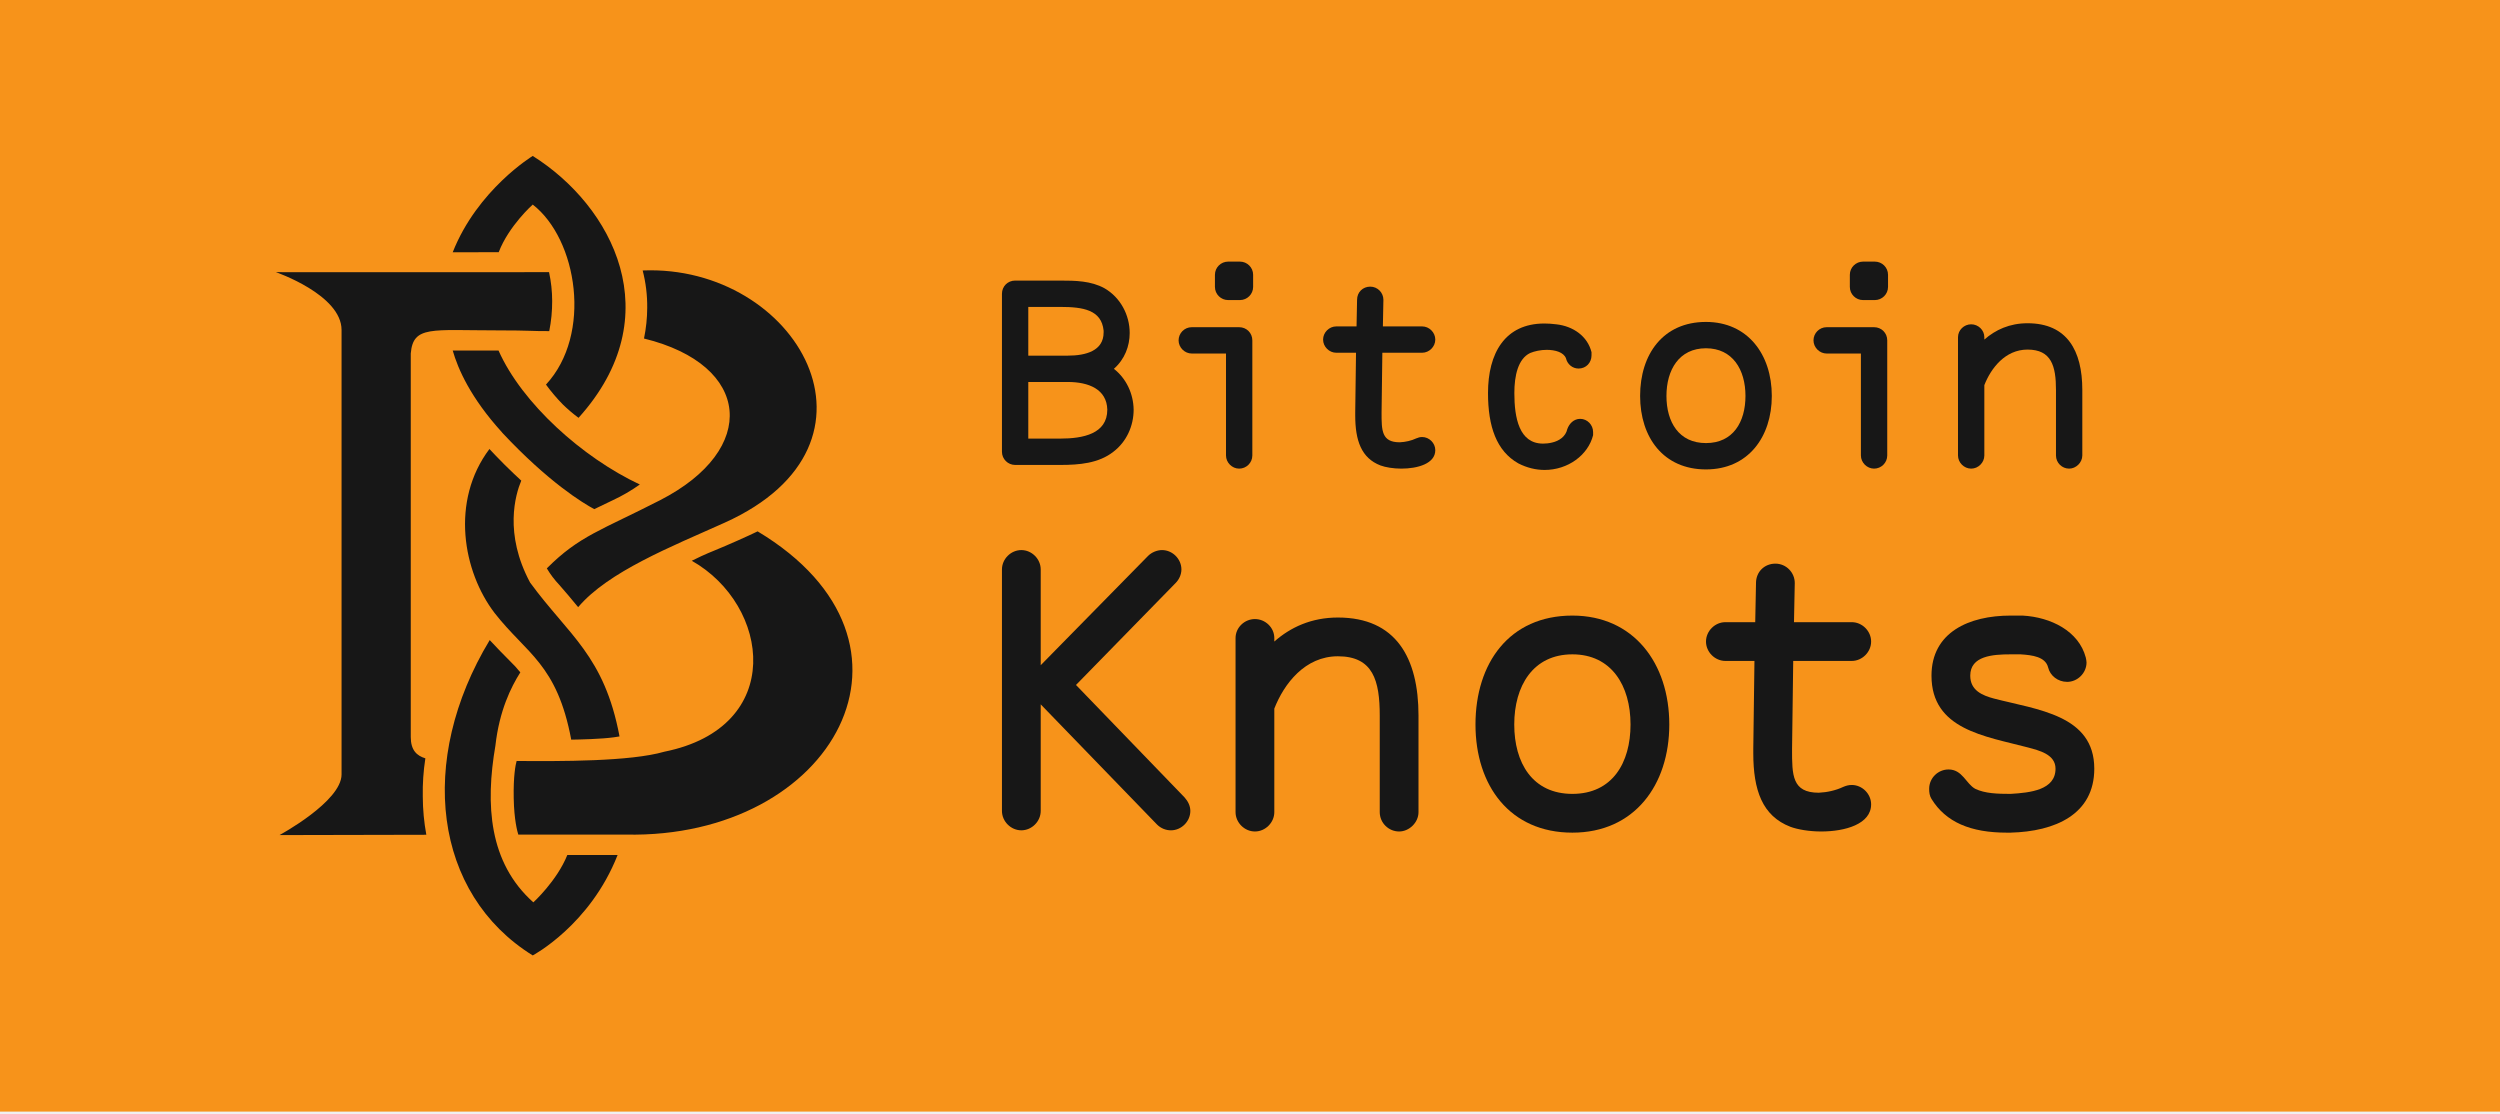
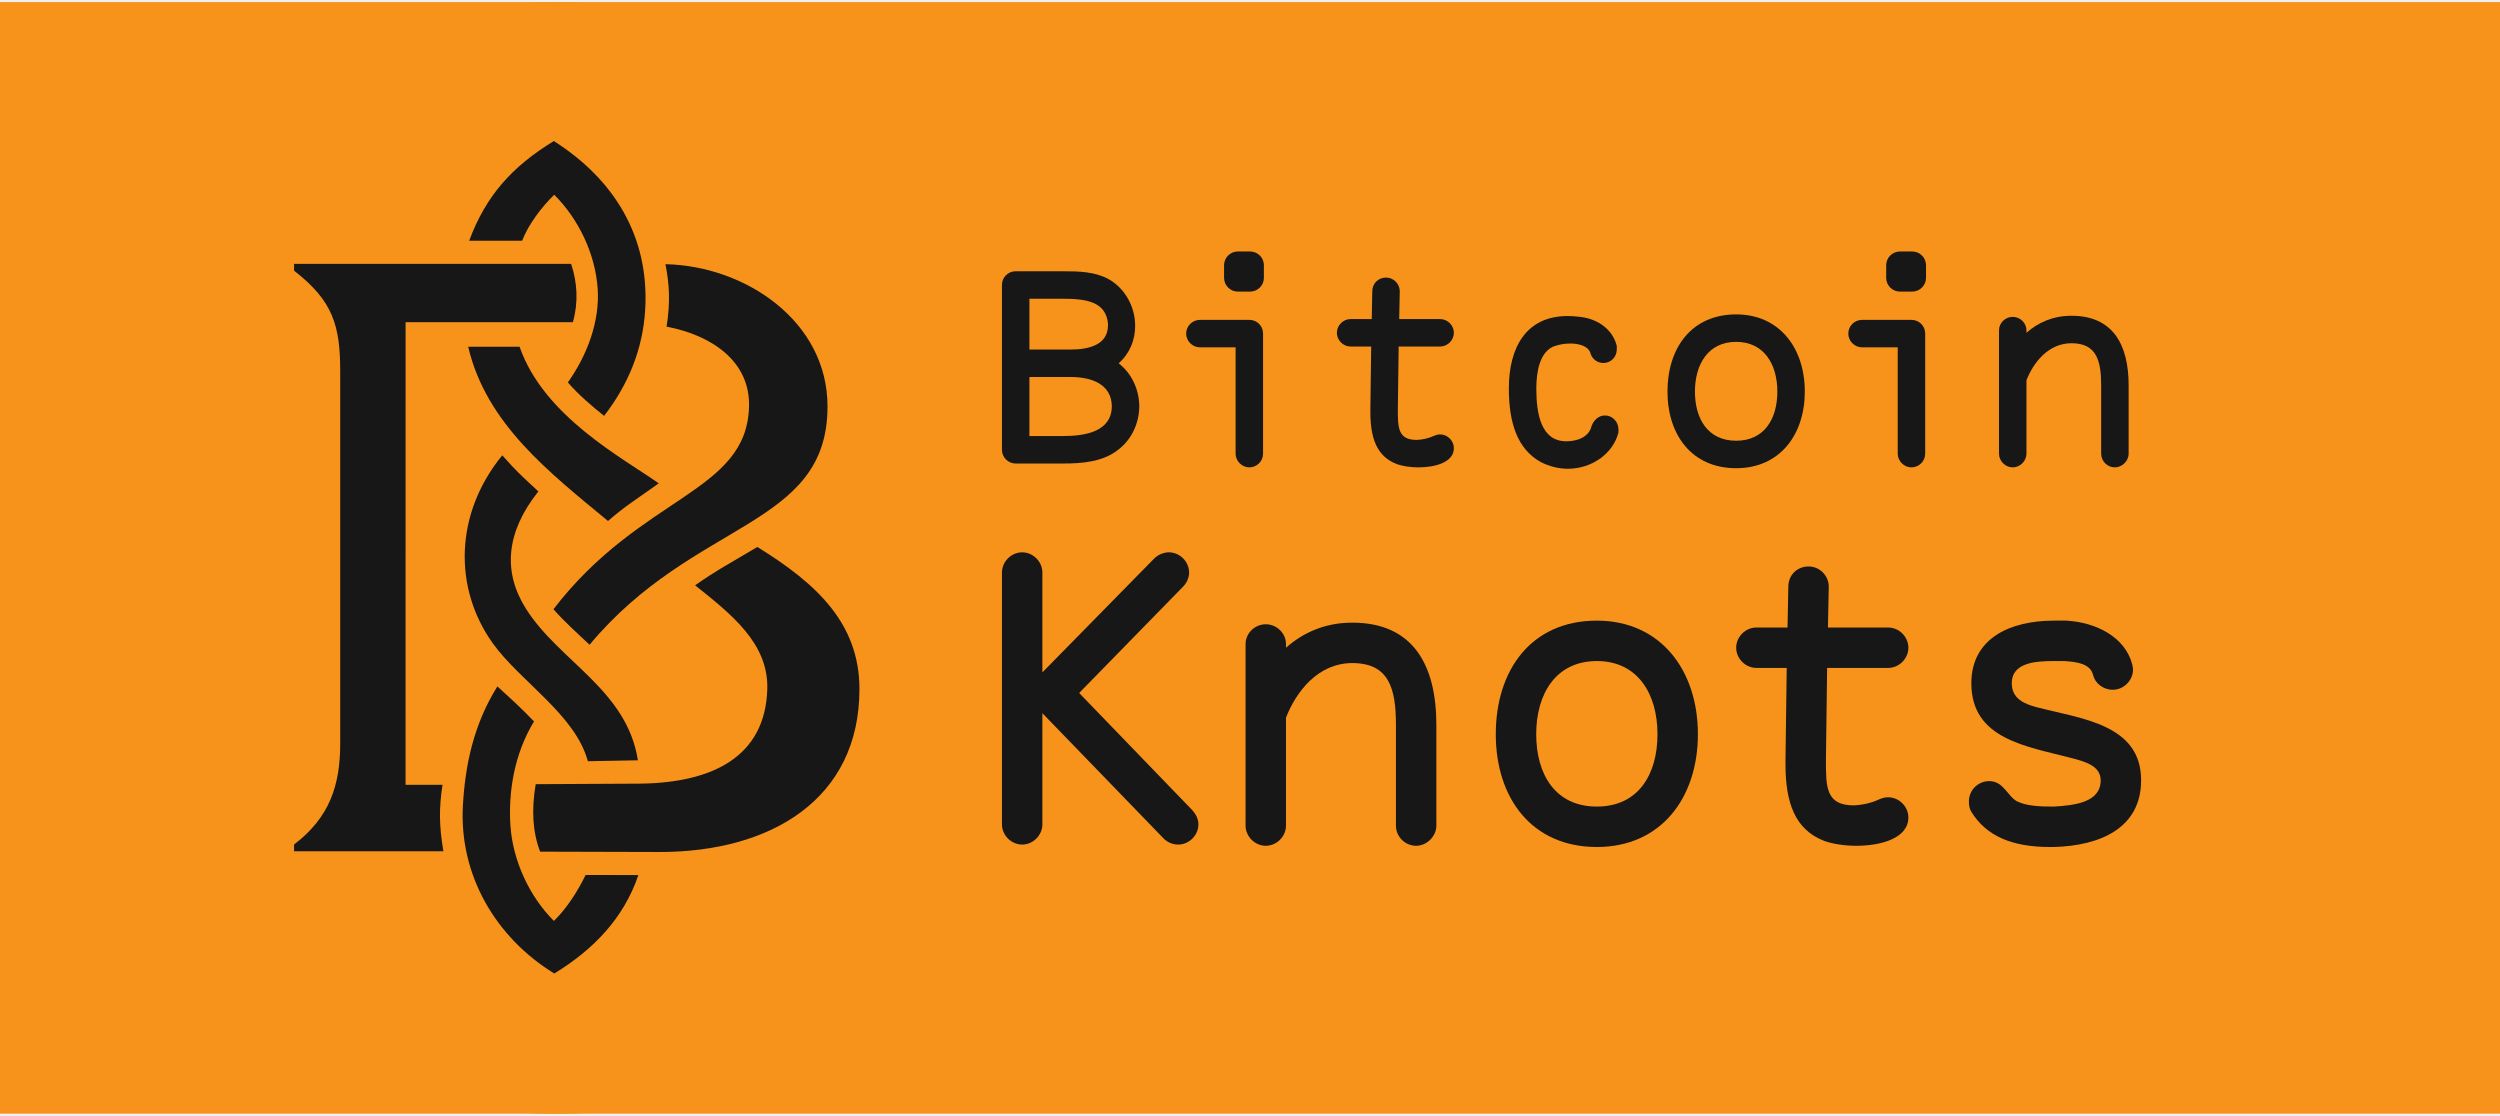
- <svg xmlns="http://www.w3.org/2000/svg" width="1024" height="456" viewBox="0 0 1024 456" fill="none">
-   <rect width="1024" height="455.309" fill="#F7931A" />
-   <path d="M205.647 177.118C192.696 162.899 187.546 151.006 185.432 143.573H204.195C213.813 165.21 238.55 187.419 262.069 198.452C258.549 200.957 254.806 203.131 250.887 204.948C247.033 206.83 244.743 207.922 243.412 208.542C238.712 206.019 224.663 197.501 205.632 177.146L205.647 177.118ZM265.099 126.029C265.086 130.271 264.645 134.501 263.781 138.655C307.881 149.47 310.882 184.114 270.369 204.885C246.343 217.208 237.254 219.463 223.98 232.807C225.416 235.233 227.12 237.49 229.06 239.536C231.173 241.868 234.45 245.828 236.81 248.696C249.098 234.167 274.949 223.916 296.769 214.115C368.876 181.704 326.362 108.224 263.239 110.782C264.523 115.761 265.149 120.887 265.099 126.029ZM251.416 302.004C252.318 301.877 253.093 301.757 253.755 301.637C247.519 268.48 232.907 260.229 217.117 238.599C206.372 218.547 211.121 202.56 213.51 196.867C211.657 195.155 209.085 192.738 206.633 190.293C204.054 187.714 201.983 185.53 200.475 183.91C184.439 205.202 189.582 234.125 202.624 251.133C215.644 267.797 228.165 271.947 233.978 302.962C237.789 302.906 246.279 302.708 251.416 302.004ZM114.481 342.052L174.624 341.918C173.678 336.784 173.192 331.575 173.173 326.354C173.065 321.086 173.419 315.82 174.229 310.614C170.707 309.55 168.248 307.281 168.248 301.877V144.813C169.185 133.286 176.766 135.322 203.547 135.322C217.638 135.322 217.73 135.674 224.973 135.625C225.784 131.573 226.185 127.449 226.171 123.316C226.166 119.336 225.736 115.368 224.888 111.479H217.068C197.65 111.543 134.801 111.479 113.016 111.479C113.016 111.479 139.902 120.737 139.902 135.153V317.216C139.902 328.32 114.481 342.052 114.481 342.052ZM292.859 225.395C288.631 227.1 285.44 228.622 283.354 229.686C315.532 247.899 321.986 297.854 272.137 307.894C258.102 311.966 229.32 311.819 211.607 311.699C211.163 313.284 210.254 317.716 210.416 326.911C210.579 335.929 211.924 340.685 212.298 341.848H256.263C341.559 343.644 386.236 263.189 310.318 217.645C307.555 219.047 297.435 223.556 292.859 225.395ZM204.266 103.306C208.401 92.505 218.209 83.79 218.209 83.79C236.528 98.001 242.7 136.971 223.634 157.53C225.747 160.427 228.072 163.164 230.588 165.718C232.593 167.667 234.725 169.479 236.972 171.143C274.702 129.291 250.803 84.367 218.209 63.871C218.209 63.871 195.606 77.589 185.432 103.327L204.266 103.306ZM232.371 350.218C228.101 360.836 218.456 369.601 218.456 369.601C200.179 353.283 198.777 329.546 202.92 305.393C204.512 291.181 209.261 281.479 213.129 275.399C211.807 273.752 210.379 272.194 208.852 270.735C206.619 268.565 203.124 264.88 200.588 262.174C170.728 311.6 177.625 366.162 218.202 391.344C218.202 391.344 241.679 378.951 252.966 350.218H232.371Z" fill="#171717" />
-   <path d="M410.4 185.046V120.319C410.4 117.298 412.774 114.925 415.794 114.925H434.242C440.499 114.925 446.864 115.032 452.366 118.053C458.946 121.829 462.722 129.057 462.722 136.393C462.722 141.787 460.672 147.181 456.249 151.064C461.32 155.056 464.232 161.205 464.34 167.786C464.34 174.474 461.427 180.947 456.033 185.046C449.992 189.793 442.009 190.44 434.242 190.44H415.794C412.882 190.44 410.4 188.067 410.4 185.046ZM421.188 179.652H434.242C443.627 179.652 453.552 177.711 453.552 167.786C453.336 159.479 446.001 156.458 437.37 156.458H421.188V179.652ZM421.188 145.67H437.37C444.706 145.67 452.042 143.728 452.042 136.177V135.422C451.179 126.899 443.627 125.713 434.242 125.713H421.188V145.67Z" fill="#171717" />
-   <path d="M482.751 139.413C482.751 136.501 485.124 134.019 488.145 134.019H507.563C510.584 134.019 512.957 136.393 512.957 139.413V186.557C512.957 189.577 510.476 191.951 507.563 191.951C504.65 191.951 502.169 189.469 502.169 186.557V144.807H488.145C485.232 144.807 482.751 142.326 482.751 139.413ZM497.638 117.514V112.551C497.638 109.531 500.119 107.157 503.032 107.157H507.887C510.799 107.157 513.28 109.531 513.28 112.551V117.514C513.28 120.534 510.799 122.908 507.887 122.908H503.032C500.119 122.908 497.638 120.534 497.638 117.514Z" fill="#171717" />
-   <path d="M541.939 139.09C541.939 136.177 544.421 133.696 547.333 133.696H555.64L555.856 122.8C555.856 119.671 558.229 117.406 561.25 117.406C564.27 117.406 566.644 119.887 566.644 122.8L566.428 133.696H582.502C585.415 133.696 587.896 136.177 587.896 139.09C587.896 142.002 585.415 144.484 582.502 144.484H566.212L565.889 169.08C565.889 176.308 565.889 181.163 573.332 181.163C575.706 181.055 578.079 180.515 580.129 179.545C580.884 179.221 581.639 179.005 582.502 179.005C585.415 179.005 587.896 181.486 587.896 184.399C587.896 189.901 580.668 191.951 573.98 191.951C570.743 191.951 567.507 191.411 565.457 190.656C557.582 187.635 555.101 180.408 555.101 170.159V168.864L555.424 144.484H547.333C544.421 144.484 541.939 142.002 541.939 139.09Z" fill="#171717" />
-   <path d="M609.49 160.989C609.49 144.699 616.394 132.509 632.576 132.509C634.087 132.509 635.705 132.617 637.431 132.833C644.335 133.588 650.269 137.687 651.887 144.268V145.562C651.887 148.583 649.621 150.956 646.601 150.956C644.012 150.956 641.962 149.122 641.423 146.749C640.452 144.268 636.999 143.297 633.547 143.297C631.066 143.297 628.585 143.836 626.751 144.591C621.788 146.965 620.278 153.869 620.278 160.989C620.278 171.13 622.22 181.702 632.037 181.702C633.116 181.702 634.41 181.594 635.705 181.271C638.618 180.623 641.315 178.789 641.962 175.769C642.717 173.611 644.551 171.561 647.248 171.561C650.161 171.561 652.534 174.043 652.534 176.955V178.25C650.484 186.449 642.178 192.49 632.684 192.49C629.124 192.49 625.456 191.627 621.896 189.793C612.942 184.723 609.49 174.69 609.49 160.989Z" fill="#171717" />
-   <path d="M671.792 162.176C671.792 145.131 681.177 131.862 698.762 131.862C715.807 131.862 725.732 145.131 725.732 162.176C725.732 179.005 716.023 192.274 698.762 192.274C681.393 192.274 671.792 179.221 671.792 162.176ZM682.58 162.176C682.58 172.856 687.65 181.486 698.762 181.486C709.873 181.486 714.944 172.856 714.944 162.176C714.944 151.388 709.658 142.65 698.762 142.65C687.758 142.65 682.58 151.496 682.58 162.176Z" fill="#171717" />
-   <path d="M742.808 139.413C742.808 136.501 745.181 134.019 748.202 134.019H767.62C770.641 134.019 773.014 136.393 773.014 139.413V186.557C773.014 189.577 770.533 191.951 767.62 191.951C764.708 191.951 762.226 189.469 762.226 186.557V144.807H748.202C745.289 144.807 742.808 142.326 742.808 139.413ZM757.695 117.514V112.551C757.695 109.531 760.177 107.157 763.089 107.157H767.944C770.857 107.157 773.338 109.531 773.338 112.551V117.514C773.338 120.534 770.857 122.908 767.944 122.908H763.089C760.177 122.908 757.695 120.534 757.695 117.514Z" fill="#171717" />
-   <path d="M801.997 186.557V138.119C801.997 135.206 804.478 132.833 807.391 132.833C810.304 132.833 812.785 135.206 812.785 138.119V139.09C817.316 135.098 823.141 132.401 830.477 132.401C846.659 132.401 852.916 143.621 852.916 159.695V186.557C852.916 189.469 850.327 191.951 847.522 191.951C844.609 191.951 842.128 189.577 842.128 186.557V159.695C842.128 149.985 840.294 143.189 830.477 143.189C821.307 143.189 815.482 150.849 812.785 157.753V186.557C812.785 189.469 810.304 191.951 807.391 191.951C804.478 191.951 801.997 189.469 801.997 186.557Z" fill="#171717" />
-   <path d="M410.4 332.161V233.25C410.4 228.963 414.052 225.311 418.339 225.311C422.625 225.311 426.277 228.963 426.277 233.25V272.465L470.255 227.693C471.684 226.264 473.907 225.311 475.971 225.311C480.257 225.311 483.909 228.963 483.909 233.25C483.909 235.314 482.956 237.378 481.528 238.807L440.725 280.562L485.179 326.604C486.608 328.192 487.561 330.097 487.561 332.161C487.561 336.448 483.909 340.099 479.622 340.099C477.558 340.099 475.494 339.305 473.907 337.718L426.277 288.5V332.161C426.277 336.448 422.625 340.099 418.339 340.099C414.052 340.099 410.4 336.448 410.4 332.161Z" fill="#171717" />
-   <path d="M506.082 332.637V261.351C506.082 257.065 509.733 253.572 514.02 253.572C518.307 253.572 521.958 257.065 521.958 261.351V262.78C528.626 256.906 537.2 252.937 547.996 252.937C571.811 252.937 581.019 269.448 581.019 293.104V332.637C581.019 336.924 577.209 340.576 573.081 340.576C568.794 340.576 565.143 337.083 565.143 332.637V293.104C565.143 278.816 562.444 268.813 547.996 268.813C534.501 268.813 525.927 280.086 521.958 290.247V332.637C521.958 336.924 518.307 340.576 514.02 340.576C509.733 340.576 506.082 336.924 506.082 332.637Z" fill="#171717" />
-   <path d="M604.359 296.756C604.359 271.671 618.172 252.143 644.051 252.143C669.136 252.143 683.742 271.671 683.742 296.756C683.742 321.524 669.453 341.052 644.051 341.052C618.489 341.052 604.359 321.841 604.359 296.756ZM620.236 296.756C620.236 312.474 627.698 325.175 644.051 325.175C660.404 325.175 667.866 312.474 667.866 296.756C667.866 280.88 660.086 268.019 644.051 268.019C627.857 268.019 620.236 281.038 620.236 296.756Z" fill="#171717" />
-   <path d="M698.778 262.78C698.778 258.494 702.43 254.842 706.717 254.842H718.942L719.259 238.807C719.259 234.202 722.752 230.868 727.198 230.868C731.643 230.868 735.136 234.52 735.136 238.807L734.818 254.842H758.475C762.761 254.842 766.413 258.494 766.413 262.78C766.413 267.067 762.761 270.718 758.475 270.718H734.501L734.025 306.917C734.025 317.554 734.024 324.699 744.979 324.699C748.472 324.54 751.965 323.746 754.982 322.317C756.093 321.841 757.204 321.524 758.475 321.524C762.761 321.524 766.413 325.175 766.413 329.462C766.413 337.559 755.775 340.576 745.932 340.576C741.169 340.576 736.406 339.782 733.389 338.67C721.8 334.225 718.148 323.588 718.148 308.505V306.6L718.624 270.718H706.717C702.43 270.718 698.778 267.067 698.778 262.78Z" fill="#171717" />
-   <path d="M790.185 323.111C790.185 318.666 793.836 315.173 798.123 315.173C803.839 315.173 805.268 321.047 809.078 323.111C813.047 325.016 818.128 325.175 823.526 325.175C831.623 324.699 841.943 323.588 841.943 314.855C841.943 308.981 835.274 307.393 830.511 306.123C813.047 301.519 791.137 298.82 791.137 276.752C791.137 258.97 806.538 252.143 823.526 252.143H828.447C840.037 252.778 851.469 258.494 854.326 269.29C854.485 270.083 854.644 270.718 854.644 271.354C854.644 275.64 850.992 279.292 846.706 279.292C842.895 279.292 839.72 276.752 838.926 273.418C837.815 268.972 832.417 268.337 827.654 268.019H823.526C816.222 268.019 807.014 268.655 807.014 276.752C807.014 282.785 811.936 284.849 816.699 286.119C834.322 290.723 857.819 292.787 857.819 314.855C857.819 333.59 841.784 340.576 823.526 341.052H821.938C807.173 341.052 797.012 336.765 791.137 327.239C790.344 325.969 790.185 324.54 790.185 323.111Z" fill="#171717" />
+ <svg xmlns="http://www.w3.org/2000/svg" width="1024" height="457" viewBox="0 0 1024 457" fill="none">
+   <rect width="1024" height="455.309" transform="translate(0 0.852783)" fill="#F7931A" />
+   <g clip-path="url(#clip0_264_1023)">
+     <circle cx="227.691" cy="228.544" r="227.691" fill="#F7931A" />
+     <path d="M240.776 311.8C235.734 292.834 213.043 279.112 201.862 263.521C185.704 240.993 186.159 210.392 205.727 186.501C211.415 192.872 212.781 194.129 220.516 201.291C207.052 218.193 206.012 234.449 215.43 249.34C229.13 271.004 256.779 282.554 261.286 311.416C261.286 311.416 251.047 311.643 240.776 311.8Z" fill="#171717" />
+     <path d="M284.721 239.744C299.511 251.575 314.844 263.501 314.284 282.288C313.461 309.916 291.922 320.515 262.651 320.972C259.119 321.027 219.42 321.2 219.42 321.2C217.637 331.707 218.168 340.857 221.236 348.839C221.236 348.839 270.468 348.976 270.344 348.976C315.554 348.976 352.029 327.505 352.029 282.288C352.029 255.367 334.55 239.061 310.204 224.044C300.648 229.732 292.685 234.055 284.721 239.744Z" fill="#171717" />
+     <path d="M241.49 264.089C236.907 259.792 230.796 254.306 226.701 249.527C262.692 202.656 305.924 201.973 306.805 166.487C307.272 147.677 291.075 137.223 273.029 133.797C274.628 123.746 274.172 116.436 272.573 108.212C305.238 108.898 338.953 131.512 338.953 166.487C338.953 216.308 284.476 212.527 241.49 264.089Z" fill="#171717" />
+     <path d="M181.257 321.456H166.12L166.13 131.971C166.13 131.971 212.145 131.971 234.651 131.971C236.936 123.976 236.509 115.78 233.93 108.081H120.444V110.866C136.434 123.289 139.348 133.368 139.348 152.115V304.671C139.348 321.51 135.063 334.815 120.444 345.905V348.69C120.444 348.69 162.797 348.644 181.622 348.69C179.903 338.663 179.733 331.214 181.257 321.456Z" fill="#171717" />
+     <path d="M227.01 79.77C237.082 89.81 243.832 104.036 244.808 118.247C245.735 131.732 240.438 145.616 232.597 156.639C237.063 161.796 242.416 166.334 247.445 170.345C257.343 157.504 263.333 143.031 264.277 126.76C266.01 96.871 251.502 73.419 226.853 57.775C209.604 68.308 199.018 80.225 192.165 98.618C199.342 98.618 206.643 98.603 213.866 98.618C216.379 91.994 221.9 84.729 227.01 79.77Z" fill="#171717" />
+     <path d="M239.879 358.374C236.621 365.031 232.199 372.047 226.879 377.209C216.808 367.168 210.058 352.488 209.082 338.277C208.155 324.791 210.514 308.966 218.737 295.489C213.504 290.028 208.726 285.705 203.72 281.154C193.898 296.916 190.557 313.492 189.613 329.763C187.954 358.374 203.013 384.015 227.037 398.748C243.042 388.975 255.459 376.173 261.486 358.421C254.31 358.421 247.134 358.421 239.91 358.405L239.879 358.374Z" fill="#171717" />
+     <path d="M269.831 197.985C255.338 187.723 222.698 170.589 212.826 142.02H191.766C199.152 173.679 225.267 193.704 249.044 213.402C255.669 207.579 261.151 204.153 269.831 197.985Z" fill="#171717" />
+   </g>
+   <path d="M410.4 184.238V116.736C410.4 113.585 412.875 111.11 416.026 111.11H435.264C441.789 111.11 448.427 111.223 454.165 114.373C461.027 118.311 464.965 125.848 464.965 133.499C464.965 139.124 462.827 144.749 458.215 148.799C463.503 152.962 466.54 159.375 466.653 166.238C466.653 173.213 463.615 179.963 457.99 184.238C451.69 189.188 443.364 189.863 435.264 189.863H416.026C412.988 189.863 410.4 187.388 410.4 184.238ZM421.651 178.613H435.264C445.052 178.613 455.402 176.588 455.402 166.238C455.177 157.575 447.527 154.425 438.527 154.425H421.651V178.613ZM421.651 143.174H438.527C446.177 143.174 453.827 141.149 453.827 133.274V132.486C452.927 123.598 445.052 122.361 435.264 122.361H421.651V143.174Z" fill="#171717" />
+   <path d="M485.852 136.649C485.852 133.611 488.327 131.024 491.477 131.024H511.728C514.878 131.024 517.353 133.499 517.353 136.649V185.813C517.353 188.963 514.766 191.439 511.728 191.439C508.691 191.439 506.103 188.851 506.103 185.813V142.274H491.477C488.44 142.274 485.852 139.686 485.852 136.649ZM501.378 113.81V108.635C501.378 105.485 503.965 103.01 507.003 103.01H512.066C515.103 103.01 517.691 105.485 517.691 108.635V113.81C517.691 116.961 515.103 119.436 512.066 119.436H507.003C503.965 119.436 501.378 116.961 501.378 113.81Z" fill="#171717" />
+   <path d="M547.579 136.311C547.579 133.274 550.166 130.686 553.204 130.686H561.867L562.092 119.323C562.092 116.061 564.567 113.698 567.717 113.698C570.867 113.698 573.342 116.286 573.342 119.323L573.117 130.686H589.88C592.918 130.686 595.505 133.274 595.505 136.311C595.505 139.349 592.918 141.937 589.88 141.937H572.892L572.555 167.588C572.555 175.125 572.555 180.188 580.317 180.188C582.792 180.076 585.268 179.513 587.405 178.501C588.193 178.163 588.98 177.938 589.88 177.938C592.918 177.938 595.505 180.526 595.505 183.563C595.505 189.301 587.968 191.439 580.992 191.439C577.617 191.439 574.242 190.876 572.105 190.088C563.892 186.938 561.304 179.401 561.304 168.713V167.363L561.642 141.937H553.204C550.166 141.937 547.579 139.349 547.579 136.311Z" fill="#171717" />
+   <path d="M618.025 159.15C618.025 142.162 625.225 129.449 642.101 129.449C643.676 129.449 645.364 129.561 647.164 129.786C654.364 130.574 660.552 134.849 662.239 141.712V143.062C662.239 146.212 659.877 148.687 656.727 148.687C654.027 148.687 651.889 146.774 651.326 144.299C650.314 141.712 646.714 140.699 643.114 140.699C640.526 140.699 637.938 141.262 636.026 142.049C630.851 144.524 629.276 151.724 629.276 159.15C629.276 169.725 631.301 180.751 641.539 180.751C642.664 180.751 644.014 180.638 645.364 180.301C648.401 179.626 651.214 177.713 651.889 174.563C652.677 172.313 654.589 170.175 657.402 170.175C660.439 170.175 662.914 172.763 662.914 175.8V177.15C660.777 185.701 652.114 192.001 642.214 192.001C638.501 192.001 634.676 191.101 630.963 189.188C621.625 183.901 618.025 173.438 618.025 159.15Z" fill="#171717" />
+   <path d="M682.998 160.387C682.998 142.612 692.786 128.774 711.124 128.774C728.9 128.774 739.25 142.612 739.25 160.387C739.25 177.938 729.125 191.776 711.124 191.776C693.011 191.776 682.998 178.163 682.998 160.387ZM694.248 160.387C694.248 171.525 699.536 180.526 711.124 180.526C722.712 180.526 728 171.525 728 160.387C728 149.137 722.487 140.024 711.124 140.024C699.649 140.024 694.248 149.249 694.248 160.387Z" fill="#171717" />
+   <path d="M757.058 136.649C757.058 133.611 759.533 131.024 762.684 131.024H782.934C786.085 131.024 788.56 133.499 788.56 136.649V185.813C788.56 188.963 785.972 191.439 782.934 191.439C779.897 191.439 777.309 188.851 777.309 185.813V142.274H762.684C759.646 142.274 757.058 139.686 757.058 136.649ZM772.584 113.81V108.635C772.584 105.485 775.172 103.01 778.209 103.01H783.272C786.31 103.01 788.897 105.485 788.897 108.635V113.81C788.897 116.961 786.31 119.436 783.272 119.436H778.209C775.172 119.436 772.584 116.961 772.584 113.81Z" fill="#171717" />
+   <path d="M818.785 185.813V135.299C818.785 132.261 821.372 129.786 824.41 129.786C827.447 129.786 830.035 132.261 830.035 135.299V136.311C834.76 132.149 840.836 129.336 848.486 129.336C865.361 129.336 871.887 141.037 871.887 157.8V185.813C871.887 188.851 869.187 191.439 866.262 191.439C863.224 191.439 860.636 188.963 860.636 185.813V157.8C860.636 147.674 858.724 140.587 848.486 140.587C838.923 140.587 832.848 148.574 830.035 155.775V185.813C830.035 188.851 827.447 191.439 824.41 191.439C821.372 191.439 818.785 188.851 818.785 185.813Z" fill="#171717" />
+   <path d="M410.4 337.66V234.508C410.4 230.038 414.209 226.229 418.679 226.229C423.149 226.229 426.958 230.038 426.958 234.508V275.404L472.821 228.713C474.311 227.223 476.629 226.229 478.782 226.229C483.252 226.229 487.06 230.038 487.06 234.508C487.06 236.661 486.067 238.813 484.577 240.303L442.025 283.849L488.385 331.865C489.875 333.52 490.869 335.507 490.869 337.66C490.869 342.13 487.06 345.938 482.59 345.938C480.437 345.938 478.285 345.11 476.629 343.455L426.958 292.127V337.66C426.958 342.13 423.149 345.938 418.679 345.938C414.209 345.938 410.4 342.13 410.4 337.66Z" fill="#171717" />
+   <path d="M510.184 338.156V263.814C510.184 259.344 513.992 255.701 518.462 255.701C522.933 255.701 526.741 259.344 526.741 263.814V265.305C533.695 259.178 542.636 255.039 553.895 255.039C578.73 255.039 588.334 272.259 588.334 296.929V338.156C588.334 342.627 584.36 346.435 580.055 346.435C575.585 346.435 571.776 342.792 571.776 338.156V296.929C571.776 282.027 568.962 271.596 553.895 271.596C539.821 271.596 530.88 283.352 526.741 293.949V338.156C526.741 342.627 522.933 346.435 518.462 346.435C513.992 346.435 510.184 342.627 510.184 338.156Z" fill="#171717" />
+   <path d="M612.674 300.737C612.674 274.577 627.079 254.211 654.067 254.211C680.228 254.211 695.46 274.577 695.46 300.737C695.46 326.566 680.559 346.932 654.067 346.932C627.41 346.932 612.674 326.897 612.674 300.737ZM629.231 300.737C629.231 317.129 637.013 330.374 654.067 330.374C671.121 330.374 678.903 317.129 678.903 300.737C678.903 284.18 670.79 270.768 654.067 270.768C637.179 270.768 629.231 284.345 629.231 300.737Z" fill="#171717" />
+   <path d="M711.141 265.305C711.141 260.834 714.949 257.026 719.42 257.026H732.169L732.5 240.303C732.5 235.502 736.143 232.024 740.779 232.024C745.415 232.024 749.057 235.833 749.057 240.303L748.726 257.026H773.396C777.867 257.026 781.675 260.834 781.675 265.305C781.675 269.775 777.867 273.583 773.396 273.583H748.395L747.898 311.334C747.898 322.427 747.898 329.878 759.323 329.878C762.965 329.712 766.608 328.884 769.754 327.394C770.913 326.897 772.072 326.566 773.396 326.566C777.867 326.566 781.675 330.374 781.675 334.845C781.675 343.289 770.582 346.435 760.316 346.435C755.349 346.435 750.382 345.607 747.236 344.448C735.149 339.812 731.341 328.719 731.341 312.989V311.002L731.838 273.583H719.42C714.949 273.583 711.141 269.775 711.141 265.305Z" fill="#171717" />
+   <path d="M806.466 328.222C806.466 323.586 810.274 319.943 814.745 319.943C820.705 319.943 822.196 326.07 826.169 328.222C830.309 330.209 835.607 330.374 841.236 330.374C849.681 329.878 860.443 328.719 860.443 319.612C860.443 313.486 853.489 311.83 848.522 310.506C830.309 305.704 807.46 302.889 807.46 279.875C807.46 261.331 823.52 254.211 841.236 254.211H846.369C858.456 254.873 870.377 260.834 873.357 272.093C873.523 272.921 873.689 273.583 873.689 274.245C873.689 278.716 869.88 282.524 865.41 282.524C861.436 282.524 858.125 279.875 857.297 276.398C856.138 271.762 850.508 271.1 845.541 270.768H841.236C833.62 270.768 824.017 271.431 824.017 279.875C824.017 286.167 829.15 288.319 834.117 289.644C852.495 294.445 877 296.598 877 319.612C877 339.15 860.277 346.435 841.236 346.932H839.581C824.182 346.932 813.586 342.461 807.46 332.527C806.632 331.202 806.466 329.712 806.466 328.222Z" fill="#171717" />
+   <defs>
+     <clipPath id="clip0_264_1023">
+       <rect width="455.382" height="455.382" fill="white" transform="translate(0 0.852783)" />
+     </clipPath>
+   </defs>
</svg>
